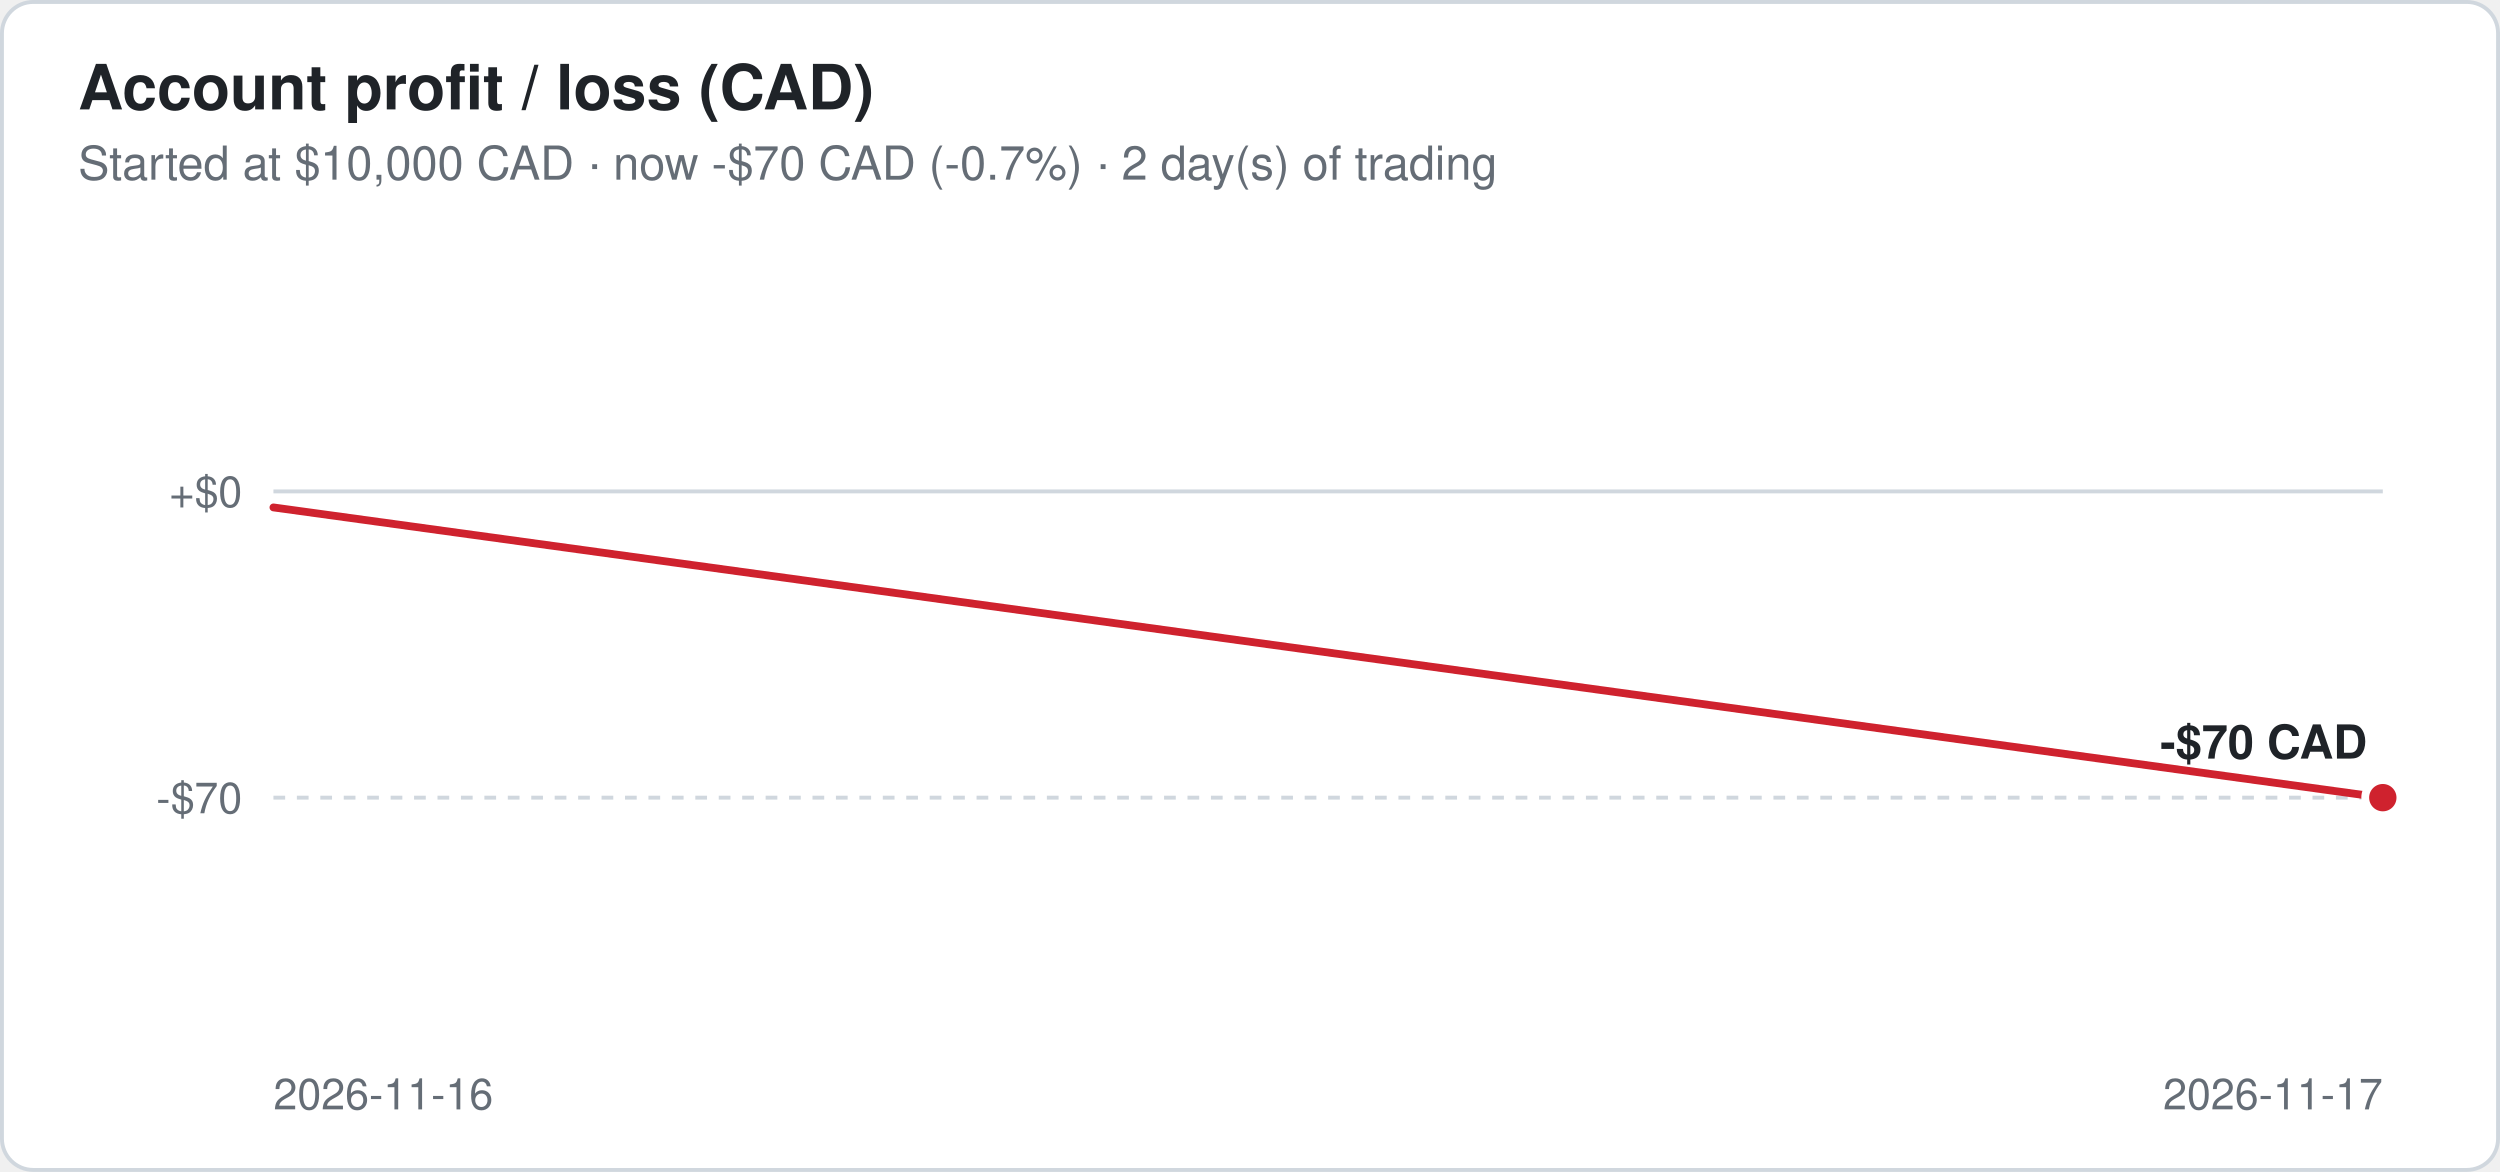
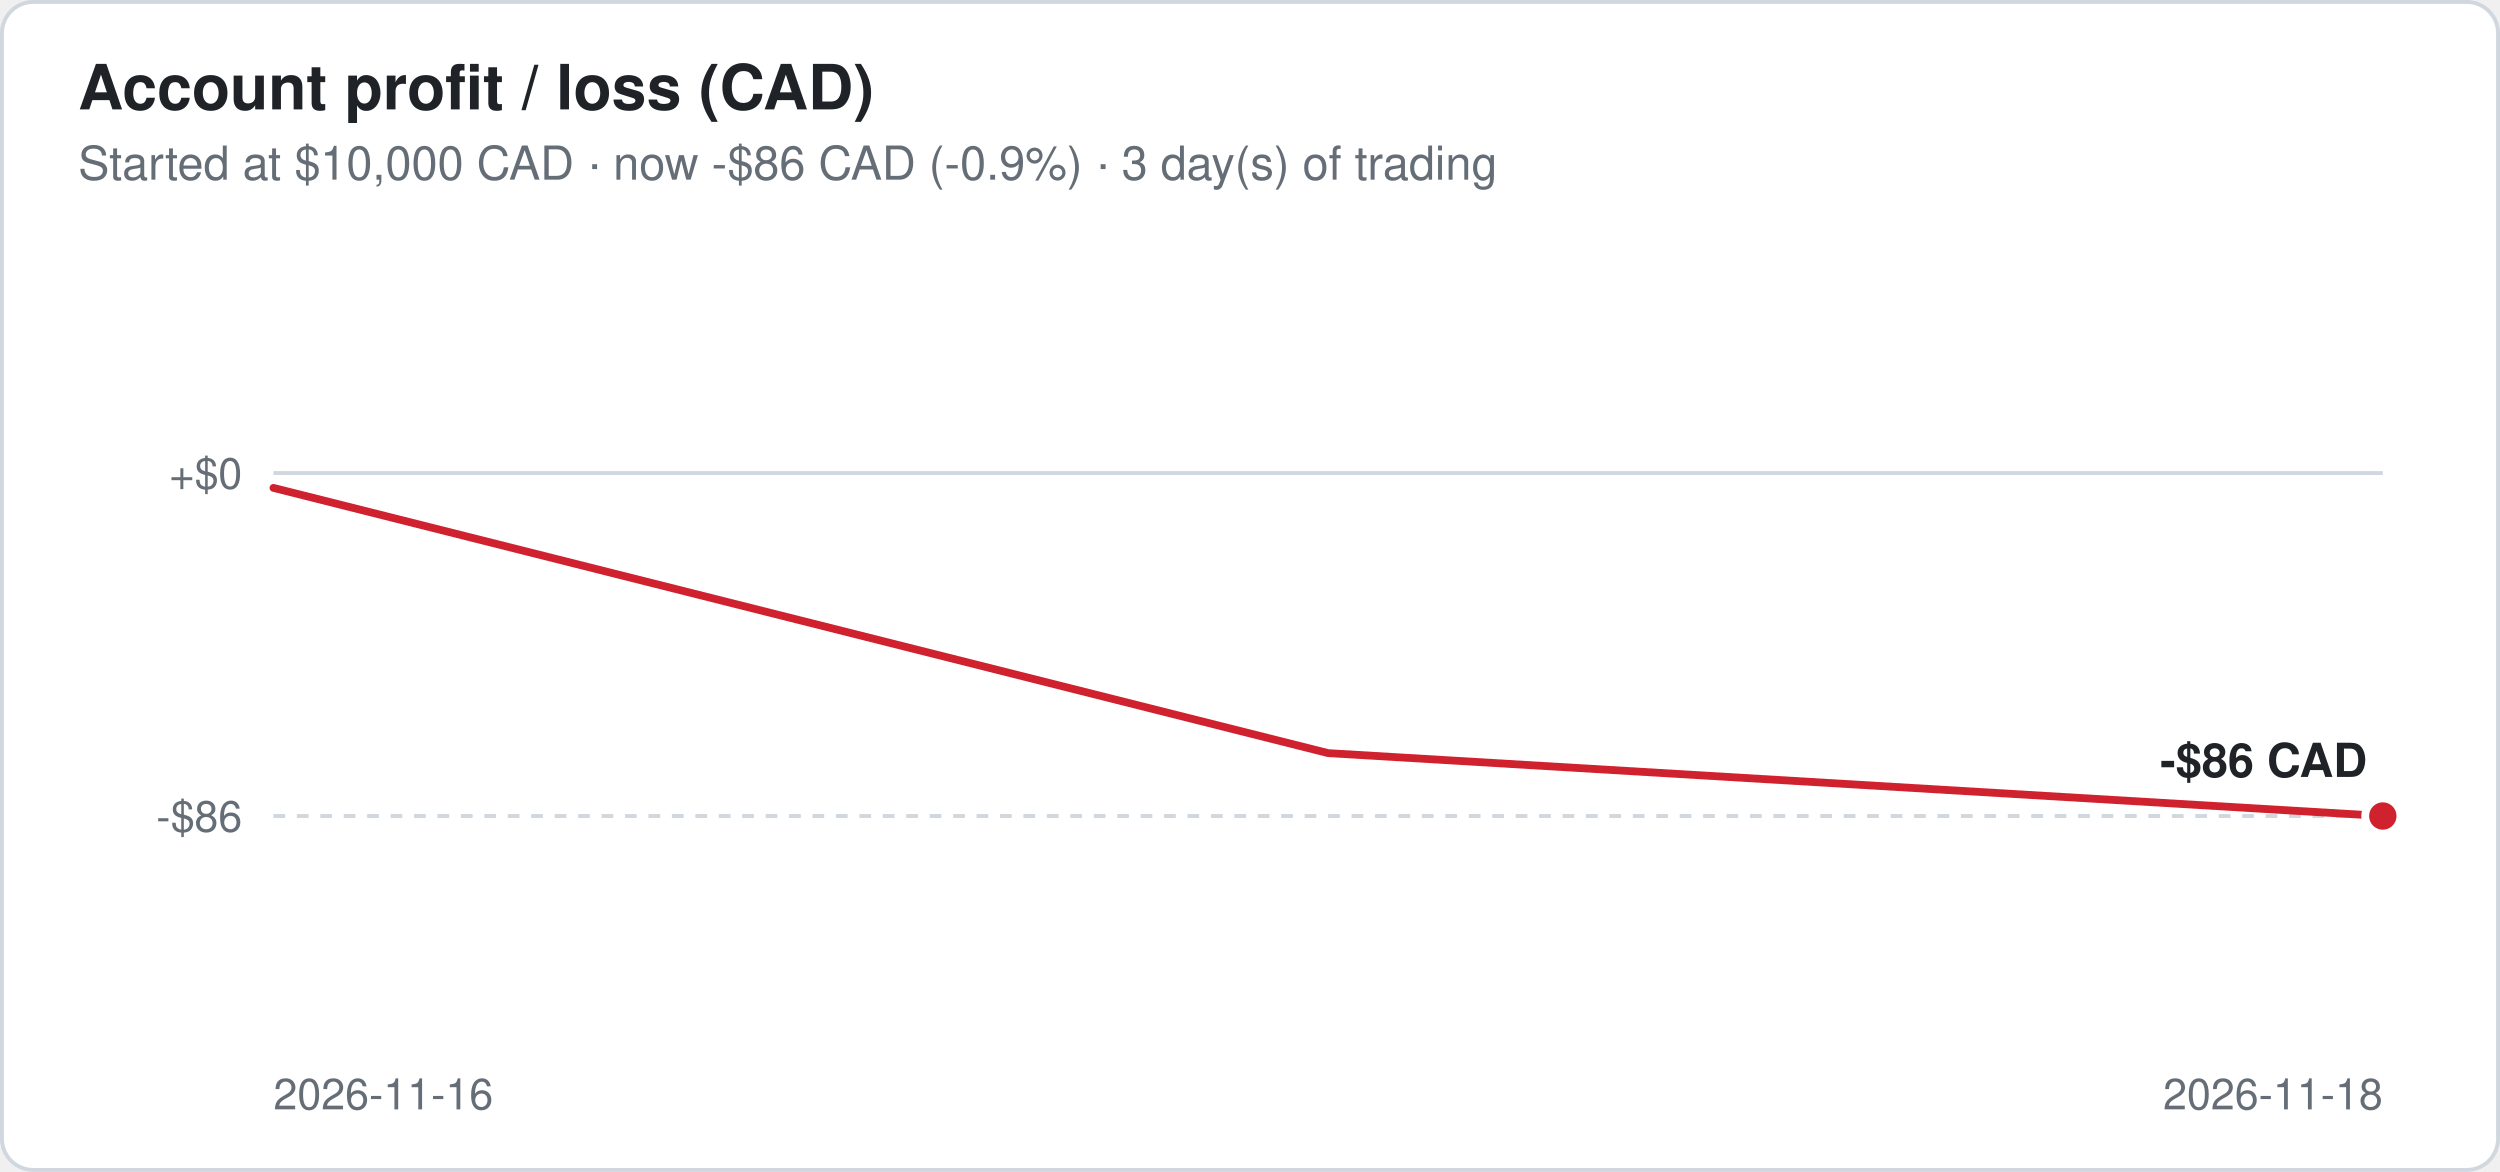
<svg xmlns="http://www.w3.org/2000/svg" width="640" height="300" viewBox="0 0 640 300" font-family="Helvetica, Arial, sans-serif">
  <rect x="0.5" y="0.5" width="639" height="299" rx="8" fill="#ffffff" stroke="#d0d7de" />
  <text x="20" y="28" font-size="16" font-weight="bold" fill="#1f2328">Account profit / loss (CAD)</text>
-   <text x="20" y="46" font-size="12" fill="#656d76">Started at $10,000 CAD · now -$70 CAD (-0.7%) · 2 day(s) of trading</text>
-   <line x1="70" x2="610" y1="204.2" y2="204.2" stroke="#d0d7de" stroke-width="1" stroke-dasharray="3 3" />
-   <text x="62" y="208.2" font-size="11" text-anchor="end" fill="#656d76">-$70</text>
-   <line x1="70" x2="610" y1="125.8" y2="125.8" stroke="#d0d7de" stroke-width="1" />
-   <text x="62" y="129.8" font-size="11" text-anchor="end" fill="#656d76">+$0</text>
-   <path d="M70.0,129.9 L610.0,204.2" fill="none" stroke="#cf222e" stroke-width="2" stroke-linejoin="round" stroke-linecap="round" />
-   <circle cx="610.0" cy="204.2" r="4.5" fill="#cf222e" stroke="#ffffff" stroke-width="2" />
-   <text x="606.0" y="194.2" font-size="12" font-weight="bold" text-anchor="end" fill="#1f2328">-$70 CAD</text>
+   <text x="20" y="46" font-size="12" fill="#656d76">Started at $10,000 CAD · now -$86 CAD (-0.9%) · 3 day(s) of trading</text>
+   <line x1="70" x2="610" y1="208.9" y2="208.9" stroke="#d0d7de" stroke-width="1" stroke-dasharray="3 3" />
+   <text x="62" y="212.9" font-size="11" text-anchor="end" fill="#656d76">-$86</text>
+   <line x1="70" x2="610" y1="121.1" y2="121.1" stroke="#d0d7de" stroke-width="1" />
+   <text x="62" y="125.1" font-size="11" text-anchor="end" fill="#656d76">+$0</text>
+   <path d="M70.0,124.9 L340.0,192.8 L610.0,208.9" fill="none" stroke="#cf222e" stroke-width="2" stroke-linejoin="round" stroke-linecap="round" />
+   <circle cx="610.0" cy="208.9" r="4.5" fill="#cf222e" stroke="#ffffff" stroke-width="2" />
+   <text x="606.0" y="198.9" font-size="12" font-weight="bold" text-anchor="end" fill="#1f2328">-$86 CAD</text>
  <text x="70" y="284" font-size="11" fill="#656d76">2026-11-16</text>
-   <text x="610" y="284" font-size="11" text-anchor="end" fill="#656d76">2026-11-17</text>
+   <text x="610" y="284" font-size="11" text-anchor="end" fill="#656d76">2026-11-18</text>
</svg>
